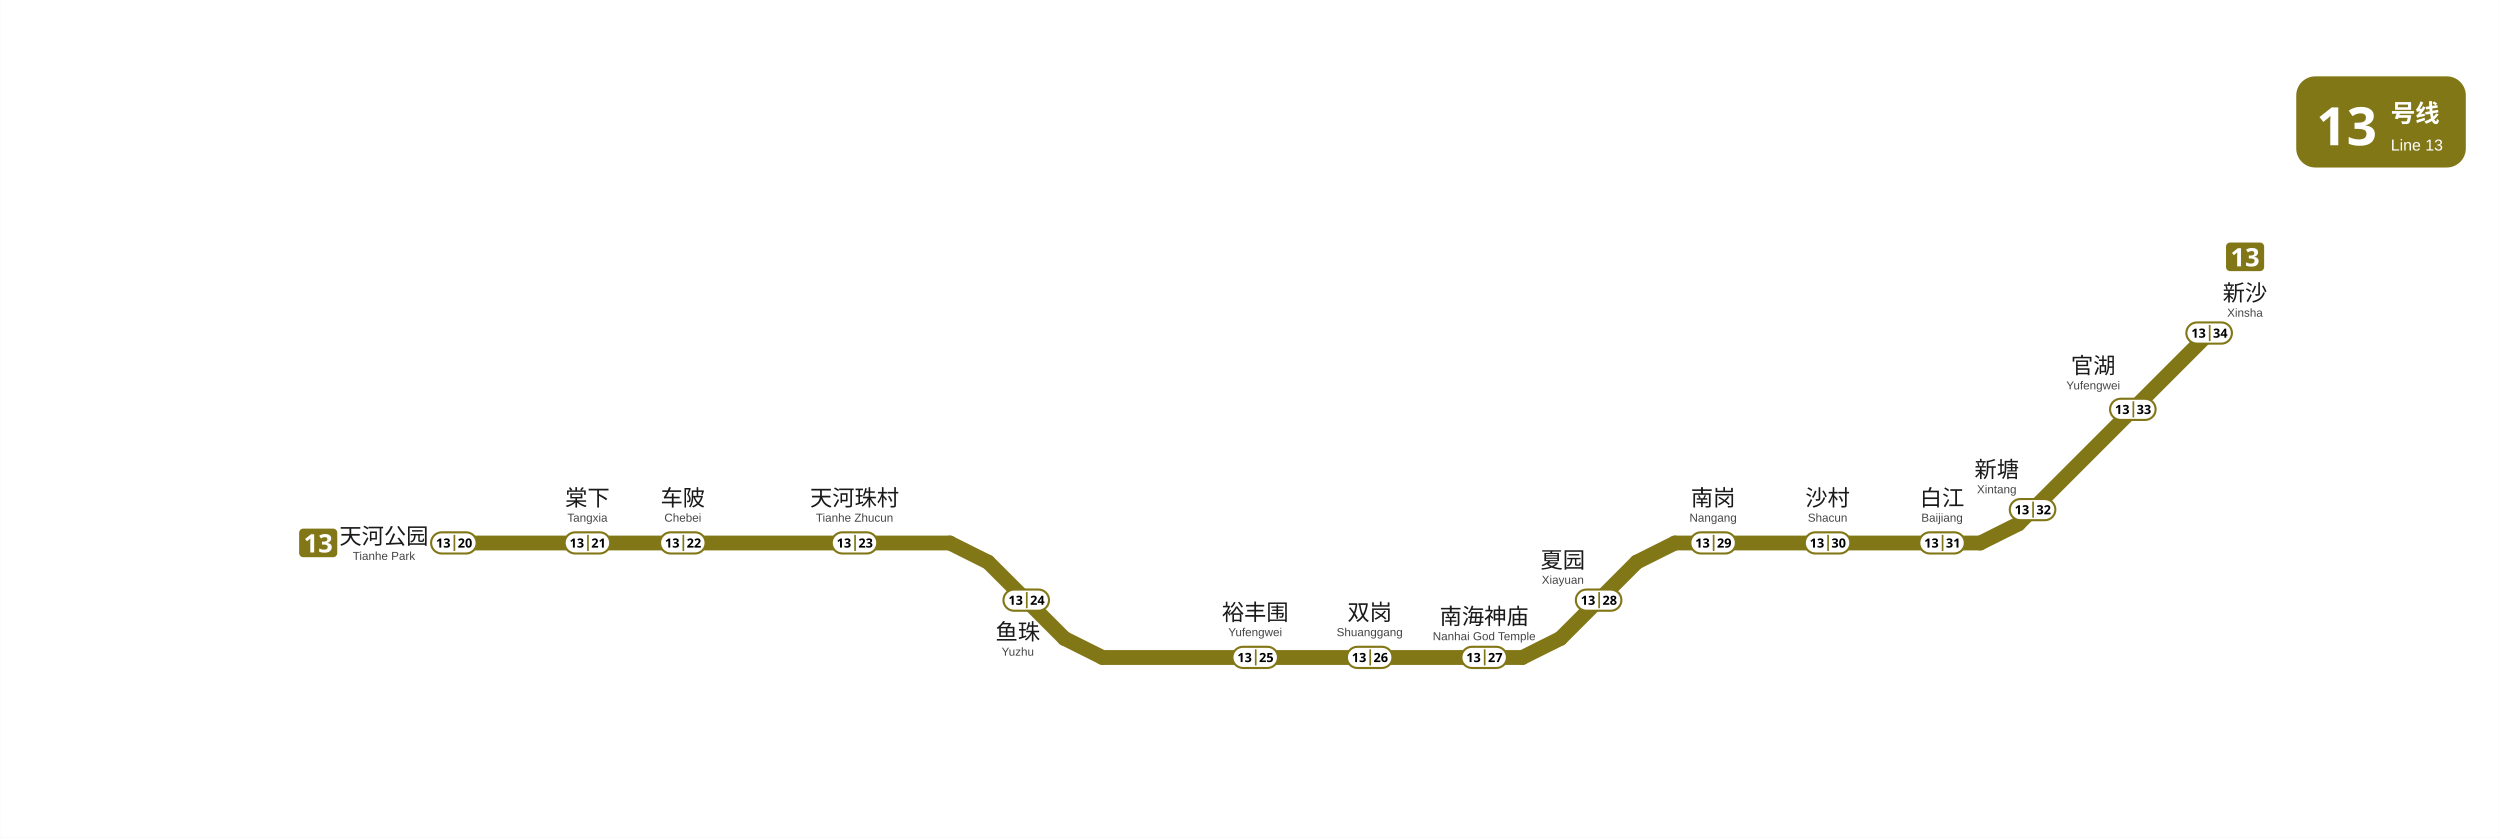
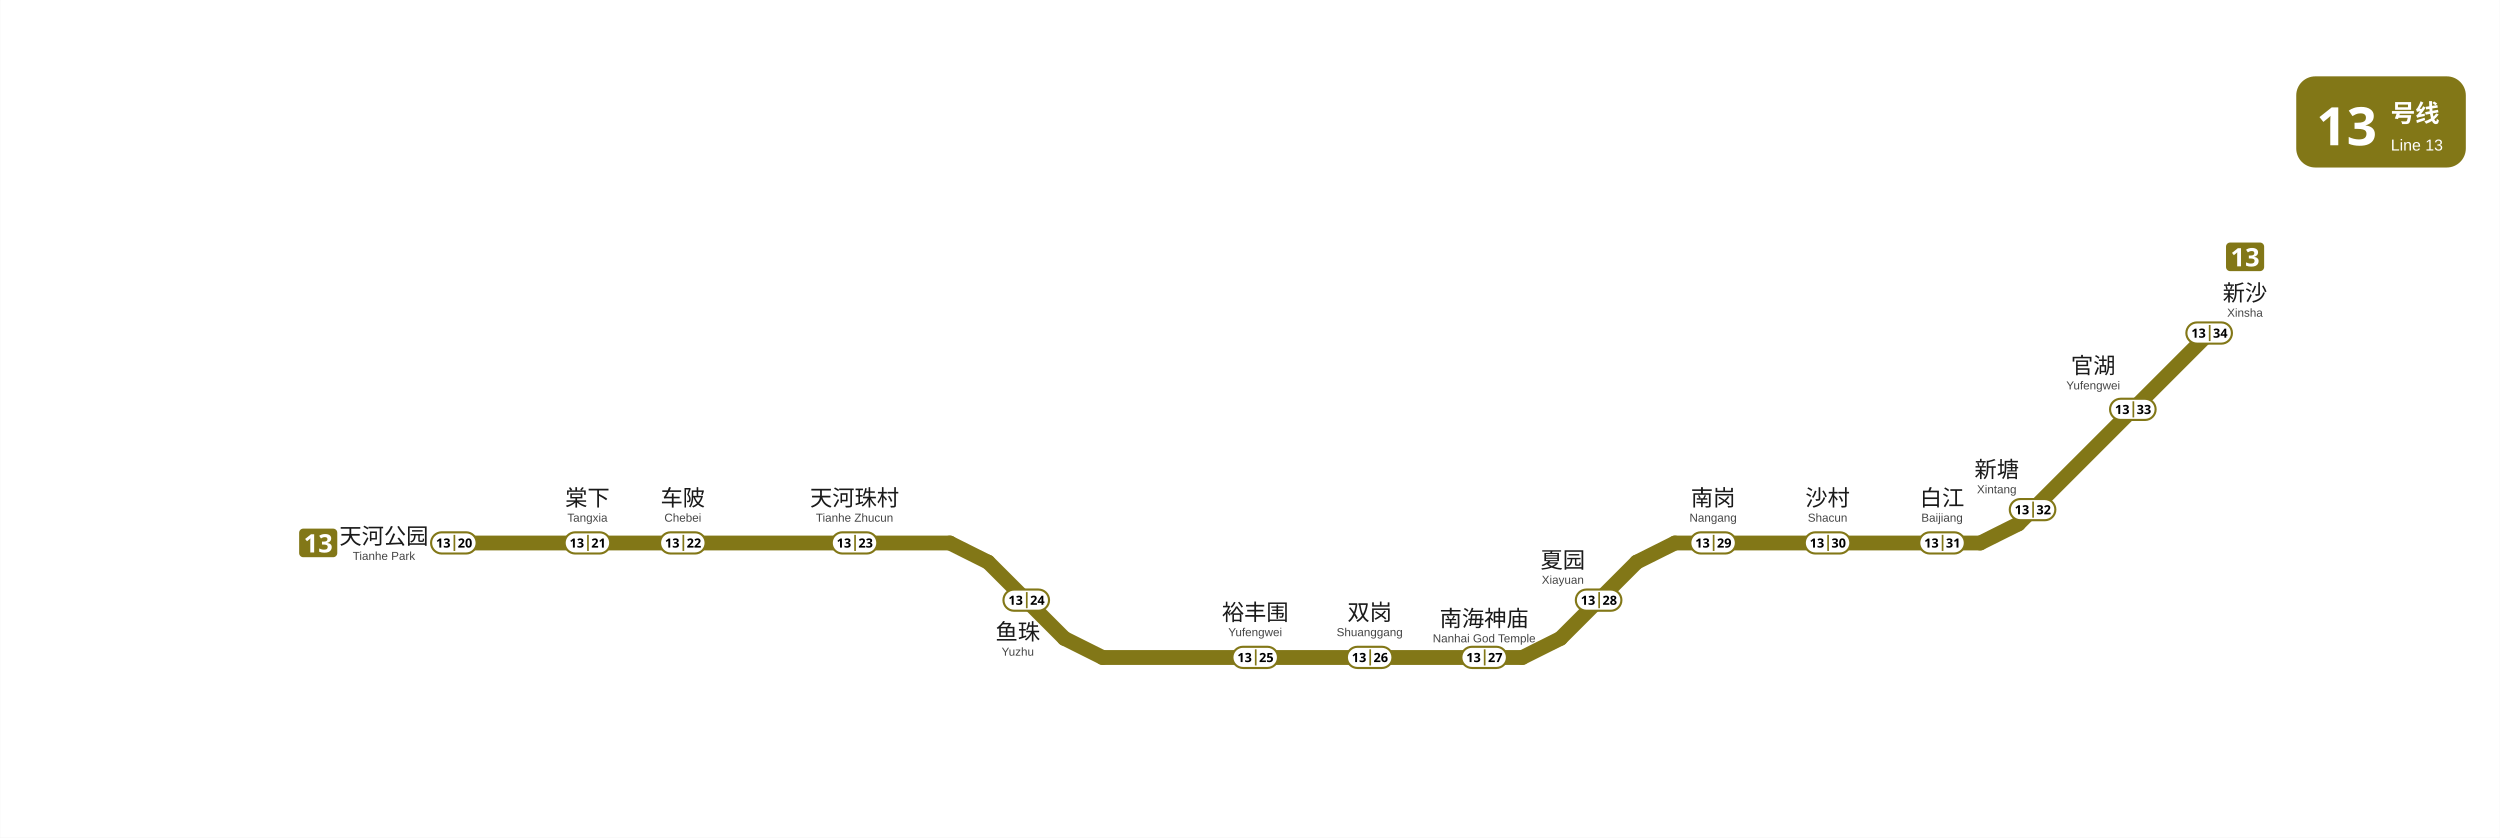
<svg xmlns="http://www.w3.org/2000/svg" viewBox="1662.5 754.1 1179.1 395.1" data-pins="南岗,南海神庙,双岗,夏园,天河公园,天河珠村,官湖,新塘,新沙,棠下,沙村,白江,裕丰围,车陂,鱼珠" width="1179" height="395">
  <rect x="1662.505" y="754.117" width="1179.078" height="395.133" fill="#ffffff" />
  <g id="走廊">
    <line x1="2596.50" y1="1010.25" x2="2452.50" y2="1010.25" style="fill:none;stroke:#827717;stroke-width:7;stroke-linecap:round" />
    <line x1="2380.50" y1="1064.25" x2="2182.50" y2="1064.25" style="fill:none;stroke:#827717;stroke-width:7;stroke-linecap:round" />
    <line x1="2164.50" y1="1055.25" x2="2128.50" y2="1019.25" style="fill:none;stroke:#827717;stroke-width:7;stroke-linecap:round" />
    <line x1="2434.50" y1="1019.25" x2="2398.50" y2="1055.25" style="fill:none;stroke:#827717;stroke-width:7;stroke-linecap:round" />
    <line x1="2704.50" y1="911.25" x2="2614.50" y2="1001.25" style="fill:none;stroke:#827717;stroke-width:7;stroke-linecap:round" />
    <line x1="2110.50" y1="1010.25" x2="1876.50" y2="1010.25" style="fill:none;stroke:#827717;stroke-width:7;stroke-linecap:round" />
    <line x1="2182.50" y1="1064.25" x2="2164.50" y2="1055.25" style="fill:none;stroke:#827717;stroke-width:7;stroke-linecap:round" />
    <line x1="2380.50" y1="1064.25" x2="2398.50" y2="1055.25" style="fill:none;stroke:#827717;stroke-width:7;stroke-linecap:round" />
    <line x1="2452.50" y1="1010.25" x2="2434.50" y2="1019.25" style="fill:none;stroke:#827717;stroke-width:7;stroke-linecap:round" />
    <line x1="2596.50" y1="1010.25" x2="2614.50" y2="1001.25" style="fill:none;stroke:#827717;stroke-width:7;stroke-linecap:round" />
    <line x1="2110.43" y1="1010.25" x2="2128.43" y2="1019.25" style="fill:none;stroke:#827717;stroke-width:7;stroke-linecap:round" />
  </g>
  <g id="线路徽标">
    <g data-badge="header" transform="translate(2745.58 790.117)" data-ink="#FFFFFF" data-box="2745.6,790.1,2825.6,833.1" data-chip="2745.6,790.1,2825.6,833.1">
      <rect x="0" y="0" width="80.0" height="43.0" rx="9.0" fill="#827717" />
      <text x="9.5" y="32.5" font-family="'Microsoft YaHei', sans-serif" font-size="25" font-weight="bold" fill="#FFFFFF">13</text>
      <text x="44.6" y="21.5" font-family="'Microsoft YaHei', sans-serif" font-size="11.5" font-weight="600" fill="#FFFFFF">号线</text>
      <text x="44.6" y="35.0" font-family="Arial, sans-serif" font-size="7.5" fill="#FFFFFF">Line 13</text>
    </g>
    <g data-badge="chip" transform="translate(1803.51 1003.46)" data-box="1803.5,1003.5,1821.5,1016.9">
      <path d="M16.04 13.49h-14.09c-1.07 0 -1.95 -0.88 -1.95 -1.95v-9.59c0 -1.07 0.88 -1.95 1.95 -1.95h14.09c1.07 0 1.95 0.88 1.95 1.95v9.59C17.99 12.61 17.11 13.49 16.04 13.49z" fill="#827717" />
      <path d="M7.08 11.24h-1.81v-4.96c0 -0.2 0 -0.47 0.01 -0.81c0.01 -0.34 0.02 -0.64 0.04 -0.89c-0.04 0.05 -0.13 0.13 -0.26 0.26c-0.13 0.12 -0.25 0.23 -0.37 0.33l-0.98 0.79l-0.88 -1.09l2.76 -2.2h1.49V11.24z" fill="#FFFFFF" />
      <path d="M15.12 4.59c0 0.59 -0.18 1.06 -0.53 1.42c-0.36 0.35 -0.79 0.59 -1.31 0.72v0.04c0.68 0.09 1.2 0.3 1.56 0.64c0.36 0.34 0.54 0.78 0.54 1.34c0 0.5 -0.12 0.94 -0.37 1.34c-0.24 0.4 -0.62 0.71 -1.13 0.94c-0.51 0.23 -1.16 0.34 -1.96 0.34c-0.93 0 -1.75 -0.16 -2.47 -0.47v-1.54c0.37 0.18 0.75 0.32 1.15 0.42s0.78 0.14 1.13 0.14c0.65 0 1.1 -0.11 1.36 -0.34c0.26 -0.22 0.39 -0.54 0.39 -0.95c0 -0.23 -0.06 -0.43 -0.18 -0.6s-0.33 -0.29 -0.63 -0.38c-0.3 -0.08 -0.72 -0.13 -1.25 -0.13h-0.65v-1.39h0.66c0.53 0 0.93 -0.05 1.21 -0.15c0.28 -0.1 0.46 -0.24 0.56 -0.41s0.15 -0.37 0.15 -0.59c0 -0.3 -0.09 -0.54 -0.28 -0.71c-0.19 -0.17 -0.5 -0.26 -0.94 -0.26c-0.41 0 -0.76 0.07 -1.07 0.22c-0.3 0.14 -0.56 0.28 -0.76 0.41l-0.84 -1.25c0.34 -0.24 0.73 -0.44 1.18 -0.6s0.99 -0.24 1.61 -0.24c0.88 0 1.58 0.18 2.09 0.53C14.86 3.44 15.12 3.94 15.12 4.59z" fill="#FFFFFF" />
    </g>
    <g data-badge="chip" transform="translate(2712.45 868.509)" data-box="2712.4,868.5,2730.4,882.0">
      <path d="M16.04 13.49h-14.09c-1.07 0 -1.95 -0.88 -1.95 -1.95v-9.59c0 -1.07 0.88 -1.95 1.95 -1.95h14.09c1.07 0 1.95 0.88 1.95 1.95v9.59C17.99 12.61 17.11 13.49 16.04 13.49z" fill="#827717" />
      <path d="M7.08 11.24h-1.81v-4.96c0 -0.2 0 -0.47 0.01 -0.81c0.01 -0.34 0.02 -0.64 0.04 -0.89c-0.04 0.05 -0.13 0.13 -0.26 0.26c-0.13 0.12 -0.25 0.23 -0.37 0.33l-0.98 0.79l-0.88 -1.09l2.76 -2.2h1.49V11.24z" fill="#FFFFFF" />
      <path d="M15.12 4.59c0 0.59 -0.18 1.06 -0.53 1.42c-0.36 0.35 -0.79 0.59 -1.31 0.72v0.04c0.68 0.09 1.2 0.3 1.56 0.64c0.36 0.34 0.54 0.78 0.54 1.34c0 0.5 -0.12 0.94 -0.37 1.34c-0.24 0.4 -0.62 0.71 -1.13 0.94c-0.51 0.23 -1.16 0.34 -1.96 0.34c-0.93 0 -1.75 -0.16 -2.47 -0.47v-1.54c0.37 0.18 0.75 0.32 1.15 0.42s0.78 0.14 1.13 0.14c0.65 0 1.1 -0.11 1.36 -0.34c0.26 -0.22 0.39 -0.54 0.39 -0.95c0 -0.23 -0.06 -0.43 -0.18 -0.6s-0.33 -0.29 -0.63 -0.38c-0.3 -0.08 -0.72 -0.13 -1.25 -0.13h-0.65v-1.39h0.66c0.53 0 0.93 -0.05 1.21 -0.15c0.28 -0.1 0.46 -0.24 0.56 -0.41s0.15 -0.37 0.15 -0.59c0 -0.3 -0.09 -0.54 -0.28 -0.71c-0.19 -0.17 -0.5 -0.26 -0.94 -0.26c-0.41 0 -0.76 0.07 -1.07 0.22c-0.3 0.14 -0.56 0.28 -0.76 0.41l-0.84 -1.25c0.34 -0.24 0.73 -0.44 1.18 -0.6s0.99 -0.24 1.61 -0.24c0.88 0 1.58 0.18 2.09 0.53C14.86 3.44 15.12 3.94 15.12 4.59z" fill="#FFFFFF" />
    </g>
  </g>
  <g id="站名标注" font-family="'Microsoft YaHei', 'PingFang SC', sans-serif">
    <text x="1843.50" y="1010.73" text-anchor="middle" font-size="10.5" font-weight="500" fill="#1a1a1a">天河公园</text>
    <text x="1843.50" y="1018.23" text-anchor="middle" font-size="5.5" font-family="Arial, sans-serif" fill="#444444">Tianhe Park</text>
    <text x="1939.50" y="992.70" text-anchor="middle" font-size="10.5" font-weight="500" fill="#1a1a1a">棠下</text>
    <text x="1939.50" y="1000.20" text-anchor="middle" font-size="5.5" font-family="Arial, sans-serif" fill="#444444">Tangxia</text>
    <text x="1984.50" y="992.70" text-anchor="middle" font-size="10.5" font-weight="500" fill="#1a1a1a">车陂</text>
    <text x="1984.50" y="1000.20" text-anchor="middle" font-size="5.5" font-family="Arial, sans-serif" fill="#444444">Chebei</text>
    <text x="2065.50" y="992.70" text-anchor="middle" font-size="10.5" font-weight="500" fill="#1a1a1a">天河珠村</text>
    <text x="2065.50" y="1000.20" text-anchor="middle" font-size="5.5" font-family="Arial, sans-serif" fill="#444444">Tianhe Zhucun</text>
    <text x="2142.50" y="1055.90" text-anchor="middle" font-size="10.5" font-weight="500" fill="#1a1a1a">鱼珠</text>
    <text x="2142.50" y="1063.40" text-anchor="middle" font-size="5.5" font-family="Arial, sans-serif" fill="#444444">Yuzhu</text>
    <text x="2254.50" y="1046.70" text-anchor="middle" font-size="10.5" font-weight="500" fill="#1a1a1a">裕丰围</text>
    <text x="2254.50" y="1054.20" text-anchor="middle" font-size="5.5" font-family="Arial, sans-serif" fill="#444444">Yufengwei</text>
    <text x="2308.50" y="1046.70" text-anchor="middle" font-size="10.5" font-weight="500" fill="#1a1a1a">双岗</text>
    <text x="2308.50" y="1054.20" text-anchor="middle" font-size="5.5" font-family="Arial, sans-serif" fill="#444444">Shuanggang</text>
-     <text x="2362.50" y="1048.60" text-anchor="middle" font-size="10.5" font-weight="500" fill="#1a1a1a">南海神庙</text>
-     <text x="2362.50" y="1056.10" text-anchor="middle" font-size="5.5" font-family="Arial, sans-serif" fill="#444444">Nanhai God Temple</text>
+     <text x="2362.50" y="1049.60" text-anchor="middle" font-size="10.5" font-weight="500" fill="#1a1a1a">南海神庙</text>
+     <text x="2362.50" y="1057.10" text-anchor="middle" font-size="5.5" font-family="Arial, sans-serif" fill="#444444">Nanhai God Temple</text>
    <text x="2399.60" y="1022.00" text-anchor="middle" font-size="10.5" font-weight="500" fill="#1a1a1a">夏园</text>
    <text x="2399.60" y="1029.50" text-anchor="middle" font-size="5.5" font-family="Arial, sans-serif" fill="#444444">Xiayuan</text>
    <text x="2470.50" y="992.70" text-anchor="middle" font-size="10.5" font-weight="500" fill="#1a1a1a">南岗</text>
    <text x="2470.50" y="1000.20" text-anchor="middle" font-size="5.5" font-family="Arial, sans-serif" fill="#444444">Nangang</text>
    <text x="2524.50" y="992.70" text-anchor="middle" font-size="10.5" font-weight="500" fill="#1a1a1a">沙村</text>
    <text x="2524.50" y="1000.20" text-anchor="middle" font-size="5.5" font-family="Arial, sans-serif" fill="#444444">Shacun</text>
    <text x="2578.50" y="992.70" text-anchor="middle" font-size="10.5" font-weight="500" fill="#1a1a1a">白江</text>
    <text x="2578.50" y="1000.20" text-anchor="middle" font-size="5.5" font-family="Arial, sans-serif" fill="#444444">Baijiang</text>
    <text x="2649.80" y="930.30" text-anchor="middle" font-size="10.5" font-weight="500" fill="#1a1a1a">官湖</text>
    <text x="2649.80" y="937.80" text-anchor="middle" font-size="5.5" font-family="Arial, sans-serif" fill="#444444">Yufengwei</text>
    <text x="2721.40" y="896.00" text-anchor="middle" font-size="10.5" font-weight="500" fill="#1a1a1a">新沙</text>
    <text x="2721.40" y="903.50" text-anchor="middle" font-size="5.5" font-family="Arial, sans-serif" fill="#444444">Xinsha</text>
    <text x="2604.30" y="979.30" text-anchor="middle" font-size="10.5" font-weight="500" fill="#1a1a1a">新塘</text>
    <text x="2604.30" y="986.80" text-anchor="middle" font-size="5.5" font-family="Arial, sans-serif" fill="#444444">Xintang</text>
  </g>
  <g id="编号牌" font-family="'Microsoft YaHei', 'PingFang SC', sans-serif">
    <rect x="1865.75" y="1005.20" width="21.50" height="10.00" rx="5.00" fill="#FFFFFF" stroke="#827717" stroke-width="1.0" />
    <line x1="1876.75" y1="1006.40" x2="1876.75" y2="1014.00" stroke="#827717" stroke-width="0.8" />
    <text x="1871.50" y="1010.08" text-anchor="middle" dominant-baseline="central" font-size="6.0" font-weight="700" fill="#000000">13</text>
    <text x="1881.75" y="1010.08" text-anchor="middle" dominant-baseline="central" font-size="6.0" font-weight="700" fill="#000000">20</text>
    <rect x="1928.75" y="1005.20" width="21.50" height="10.00" rx="5.00" fill="#FFFFFF" stroke="#827717" stroke-width="1.0" />
    <line x1="1939.75" y1="1006.40" x2="1939.75" y2="1014.00" stroke="#827717" stroke-width="0.8" />
    <text x="1934.50" y="1010.08" text-anchor="middle" dominant-baseline="central" font-size="6.0" font-weight="700" fill="#000000">13</text>
    <text x="1944.75" y="1010.08" text-anchor="middle" dominant-baseline="central" font-size="6.0" font-weight="700" fill="#000000">21</text>
    <rect x="1973.75" y="1005.20" width="21.50" height="10.00" rx="5.00" fill="#FFFFFF" stroke="#827717" stroke-width="1.0" />
    <line x1="1984.75" y1="1006.40" x2="1984.75" y2="1014.00" stroke="#827717" stroke-width="0.8" />
    <text x="1979.50" y="1010.08" text-anchor="middle" dominant-baseline="central" font-size="6.0" font-weight="700" fill="#000000">13</text>
    <text x="1989.75" y="1010.08" text-anchor="middle" dominant-baseline="central" font-size="6.0" font-weight="700" fill="#000000">22</text>
    <rect x="2054.75" y="1005.20" width="21.50" height="10.00" rx="5.00" fill="#FFFFFF" stroke="#827717" stroke-width="1.0" />
    <line x1="2065.75" y1="1006.40" x2="2065.75" y2="1014.00" stroke="#827717" stroke-width="0.8" />
    <text x="2060.50" y="1010.08" text-anchor="middle" dominant-baseline="central" font-size="6.0" font-weight="700" fill="#000000">13</text>
    <text x="2070.75" y="1010.08" text-anchor="middle" dominant-baseline="central" font-size="6.0" font-weight="700" fill="#000000">23</text>
    <rect x="2135.75" y="1032.20" width="21.50" height="10.00" rx="5.00" fill="#FFFFFF" stroke="#827717" stroke-width="1.0" />
    <line x1="2146.75" y1="1033.40" x2="2146.75" y2="1041.00" stroke="#827717" stroke-width="0.8" />
    <text x="2141.50" y="1037.08" text-anchor="middle" dominant-baseline="central" font-size="6.0" font-weight="700" fill="#000000">13</text>
    <text x="2151.75" y="1037.08" text-anchor="middle" dominant-baseline="central" font-size="6.0" font-weight="700" fill="#000000">24</text>
    <rect x="2243.75" y="1059.20" width="21.50" height="10.00" rx="5.00" fill="#FFFFFF" stroke="#827717" stroke-width="1.0" />
    <line x1="2254.75" y1="1060.40" x2="2254.75" y2="1068.00" stroke="#827717" stroke-width="0.8" />
    <text x="2249.50" y="1064.08" text-anchor="middle" dominant-baseline="central" font-size="6.0" font-weight="700" fill="#000000">13</text>
    <text x="2259.75" y="1064.08" text-anchor="middle" dominant-baseline="central" font-size="6.0" font-weight="700" fill="#000000">25</text>
    <rect x="2297.75" y="1059.20" width="21.50" height="10.00" rx="5.00" fill="#FFFFFF" stroke="#827717" stroke-width="1.0" />
    <line x1="2308.75" y1="1060.40" x2="2308.75" y2="1068.00" stroke="#827717" stroke-width="0.8" />
    <text x="2303.50" y="1064.08" text-anchor="middle" dominant-baseline="central" font-size="6.0" font-weight="700" fill="#000000">13</text>
    <text x="2313.75" y="1064.08" text-anchor="middle" dominant-baseline="central" font-size="6.0" font-weight="700" fill="#000000">26</text>
    <rect x="2351.75" y="1059.20" width="21.50" height="10.00" rx="5.00" fill="#FFFFFF" stroke="#827717" stroke-width="1.0" />
    <line x1="2362.75" y1="1060.40" x2="2362.75" y2="1068.00" stroke="#827717" stroke-width="0.8" />
    <text x="2357.50" y="1064.08" text-anchor="middle" dominant-baseline="central" font-size="6.0" font-weight="700" fill="#000000">13</text>
    <text x="2367.75" y="1064.08" text-anchor="middle" dominant-baseline="central" font-size="6.0" font-weight="700" fill="#000000">27</text>
    <rect x="2405.75" y="1032.20" width="21.50" height="10.00" rx="5.00" fill="#FFFFFF" stroke="#827717" stroke-width="1.0" />
    <line x1="2416.75" y1="1033.40" x2="2416.75" y2="1041.00" stroke="#827717" stroke-width="0.8" />
    <text x="2411.50" y="1037.08" text-anchor="middle" dominant-baseline="central" font-size="6.0" font-weight="700" fill="#000000">13</text>
    <text x="2421.75" y="1037.08" text-anchor="middle" dominant-baseline="central" font-size="6.0" font-weight="700" fill="#000000">28</text>
    <rect x="2459.75" y="1005.20" width="21.50" height="10.00" rx="5.00" fill="#FFFFFF" stroke="#827717" stroke-width="1.0" />
    <line x1="2470.75" y1="1006.40" x2="2470.75" y2="1014.00" stroke="#827717" stroke-width="0.8" />
    <text x="2465.50" y="1010.08" text-anchor="middle" dominant-baseline="central" font-size="6.0" font-weight="700" fill="#000000">13</text>
    <text x="2475.75" y="1010.08" text-anchor="middle" dominant-baseline="central" font-size="6.0" font-weight="700" fill="#000000">29</text>
    <rect x="2513.75" y="1005.20" width="21.50" height="10.00" rx="5.00" fill="#FFFFFF" stroke="#827717" stroke-width="1.0" />
    <line x1="2524.75" y1="1006.40" x2="2524.75" y2="1014.00" stroke="#827717" stroke-width="0.8" />
    <text x="2519.50" y="1010.08" text-anchor="middle" dominant-baseline="central" font-size="6.0" font-weight="700" fill="#000000">13</text>
    <text x="2529.75" y="1010.08" text-anchor="middle" dominant-baseline="central" font-size="6.0" font-weight="700" fill="#000000">30</text>
    <rect x="2567.75" y="1005.20" width="21.50" height="10.00" rx="5.00" fill="#FFFFFF" stroke="#827717" stroke-width="1.0" />
    <line x1="2578.75" y1="1006.40" x2="2578.75" y2="1014.00" stroke="#827717" stroke-width="0.8" />
    <text x="2573.50" y="1010.08" text-anchor="middle" dominant-baseline="central" font-size="6.0" font-weight="700" fill="#000000">13</text>
    <text x="2583.75" y="1010.08" text-anchor="middle" dominant-baseline="central" font-size="6.0" font-weight="700" fill="#000000">31</text>
    <rect x="2610.45" y="989.50" width="21.50" height="10.00" rx="5.00" fill="#FFFFFF" stroke="#827717" stroke-width="1.0" />
    <line x1="2621.45" y1="990.70" x2="2621.45" y2="998.30" stroke="#827717" stroke-width="0.8" />
    <text x="2616.20" y="994.38" text-anchor="middle" dominant-baseline="central" font-size="6.0" font-weight="700" fill="#000000">13</text>
    <text x="2626.45" y="994.38" text-anchor="middle" dominant-baseline="central" font-size="6.0" font-weight="700" fill="#000000">32</text>
    <rect x="2657.75" y="942.20" width="21.50" height="10.00" rx="5.00" fill="#FFFFFF" stroke="#827717" stroke-width="1.0" />
    <line x1="2668.75" y1="943.40" x2="2668.75" y2="951.00" stroke="#827717" stroke-width="0.8" />
    <text x="2663.50" y="947.08" text-anchor="middle" dominant-baseline="central" font-size="6.0" font-weight="700" fill="#000000">13</text>
    <text x="2673.75" y="947.08" text-anchor="middle" dominant-baseline="central" font-size="6.0" font-weight="700" fill="#000000">33</text>
    <rect x="2693.75" y="906.20" width="21.50" height="10.00" rx="5.00" fill="#FFFFFF" stroke="#827717" stroke-width="1.0" />
    <line x1="2704.75" y1="907.40" x2="2704.75" y2="915.00" stroke="#827717" stroke-width="0.8" />
    <text x="2699.50" y="911.08" text-anchor="middle" dominant-baseline="central" font-size="6.0" font-weight="700" fill="#000000">13</text>
    <text x="2709.75" y="911.08" text-anchor="middle" dominant-baseline="central" font-size="6.0" font-weight="700" fill="#000000">34</text>
  </g>
</svg>
